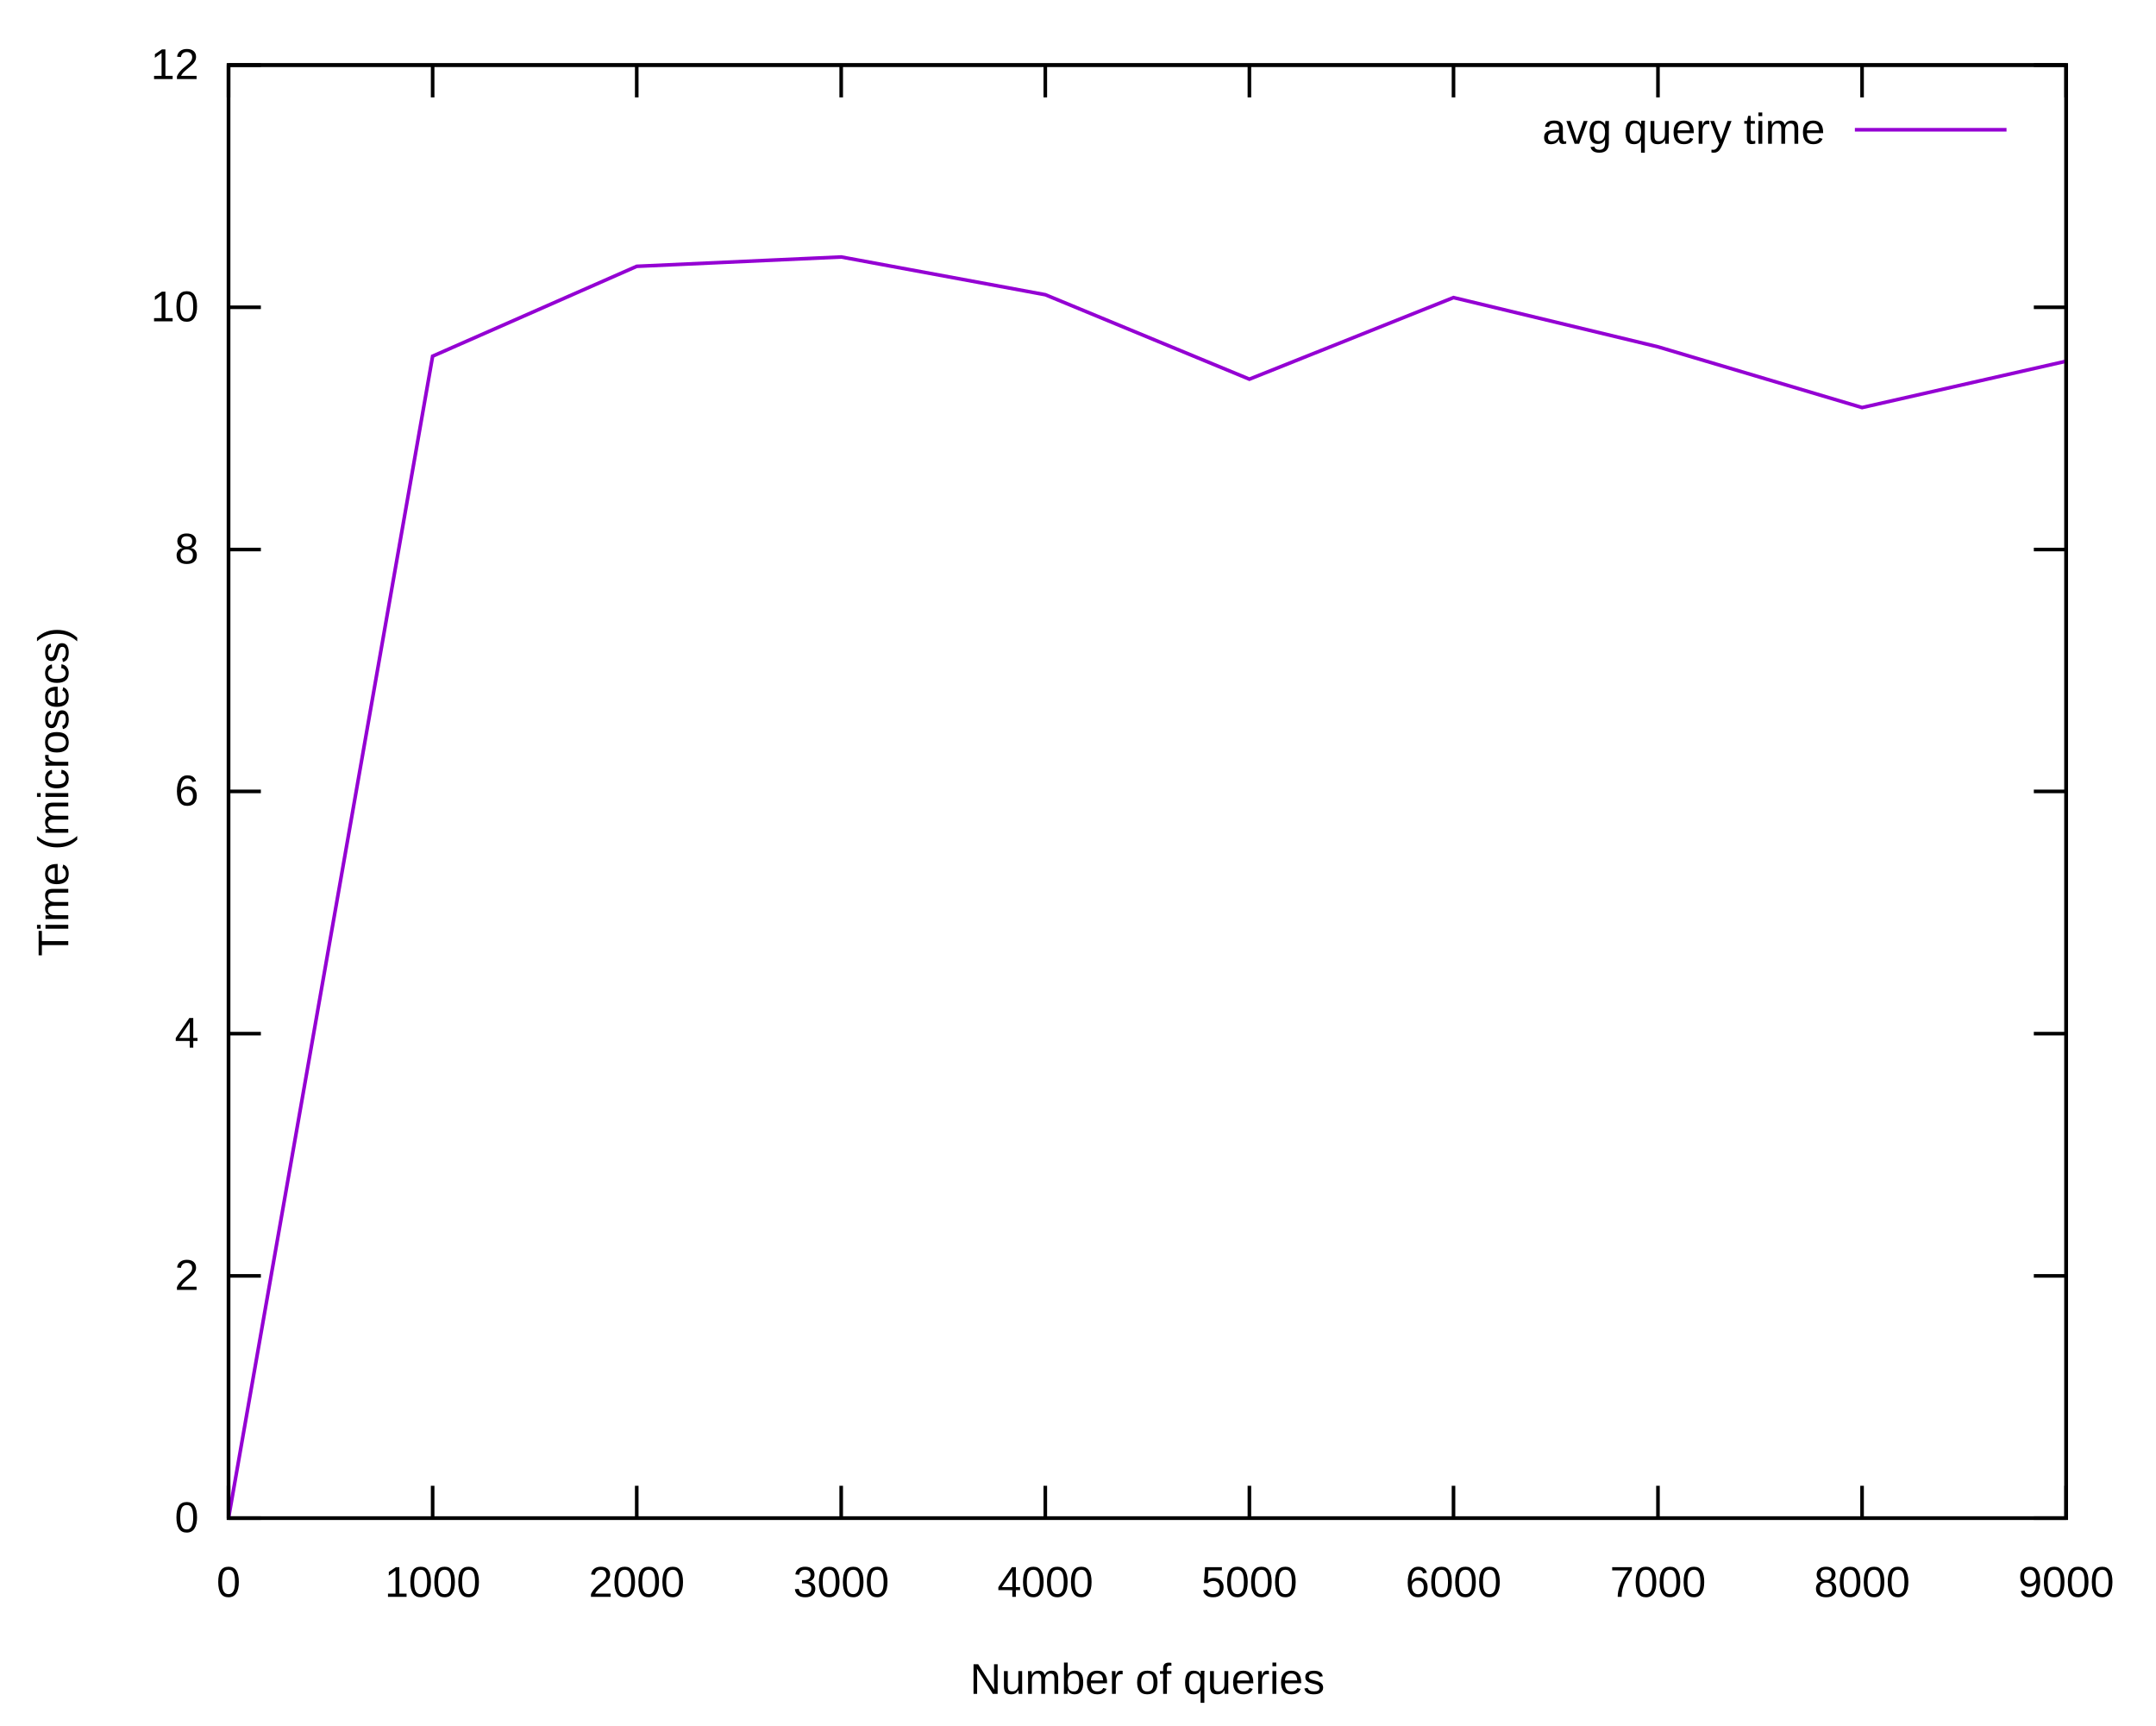
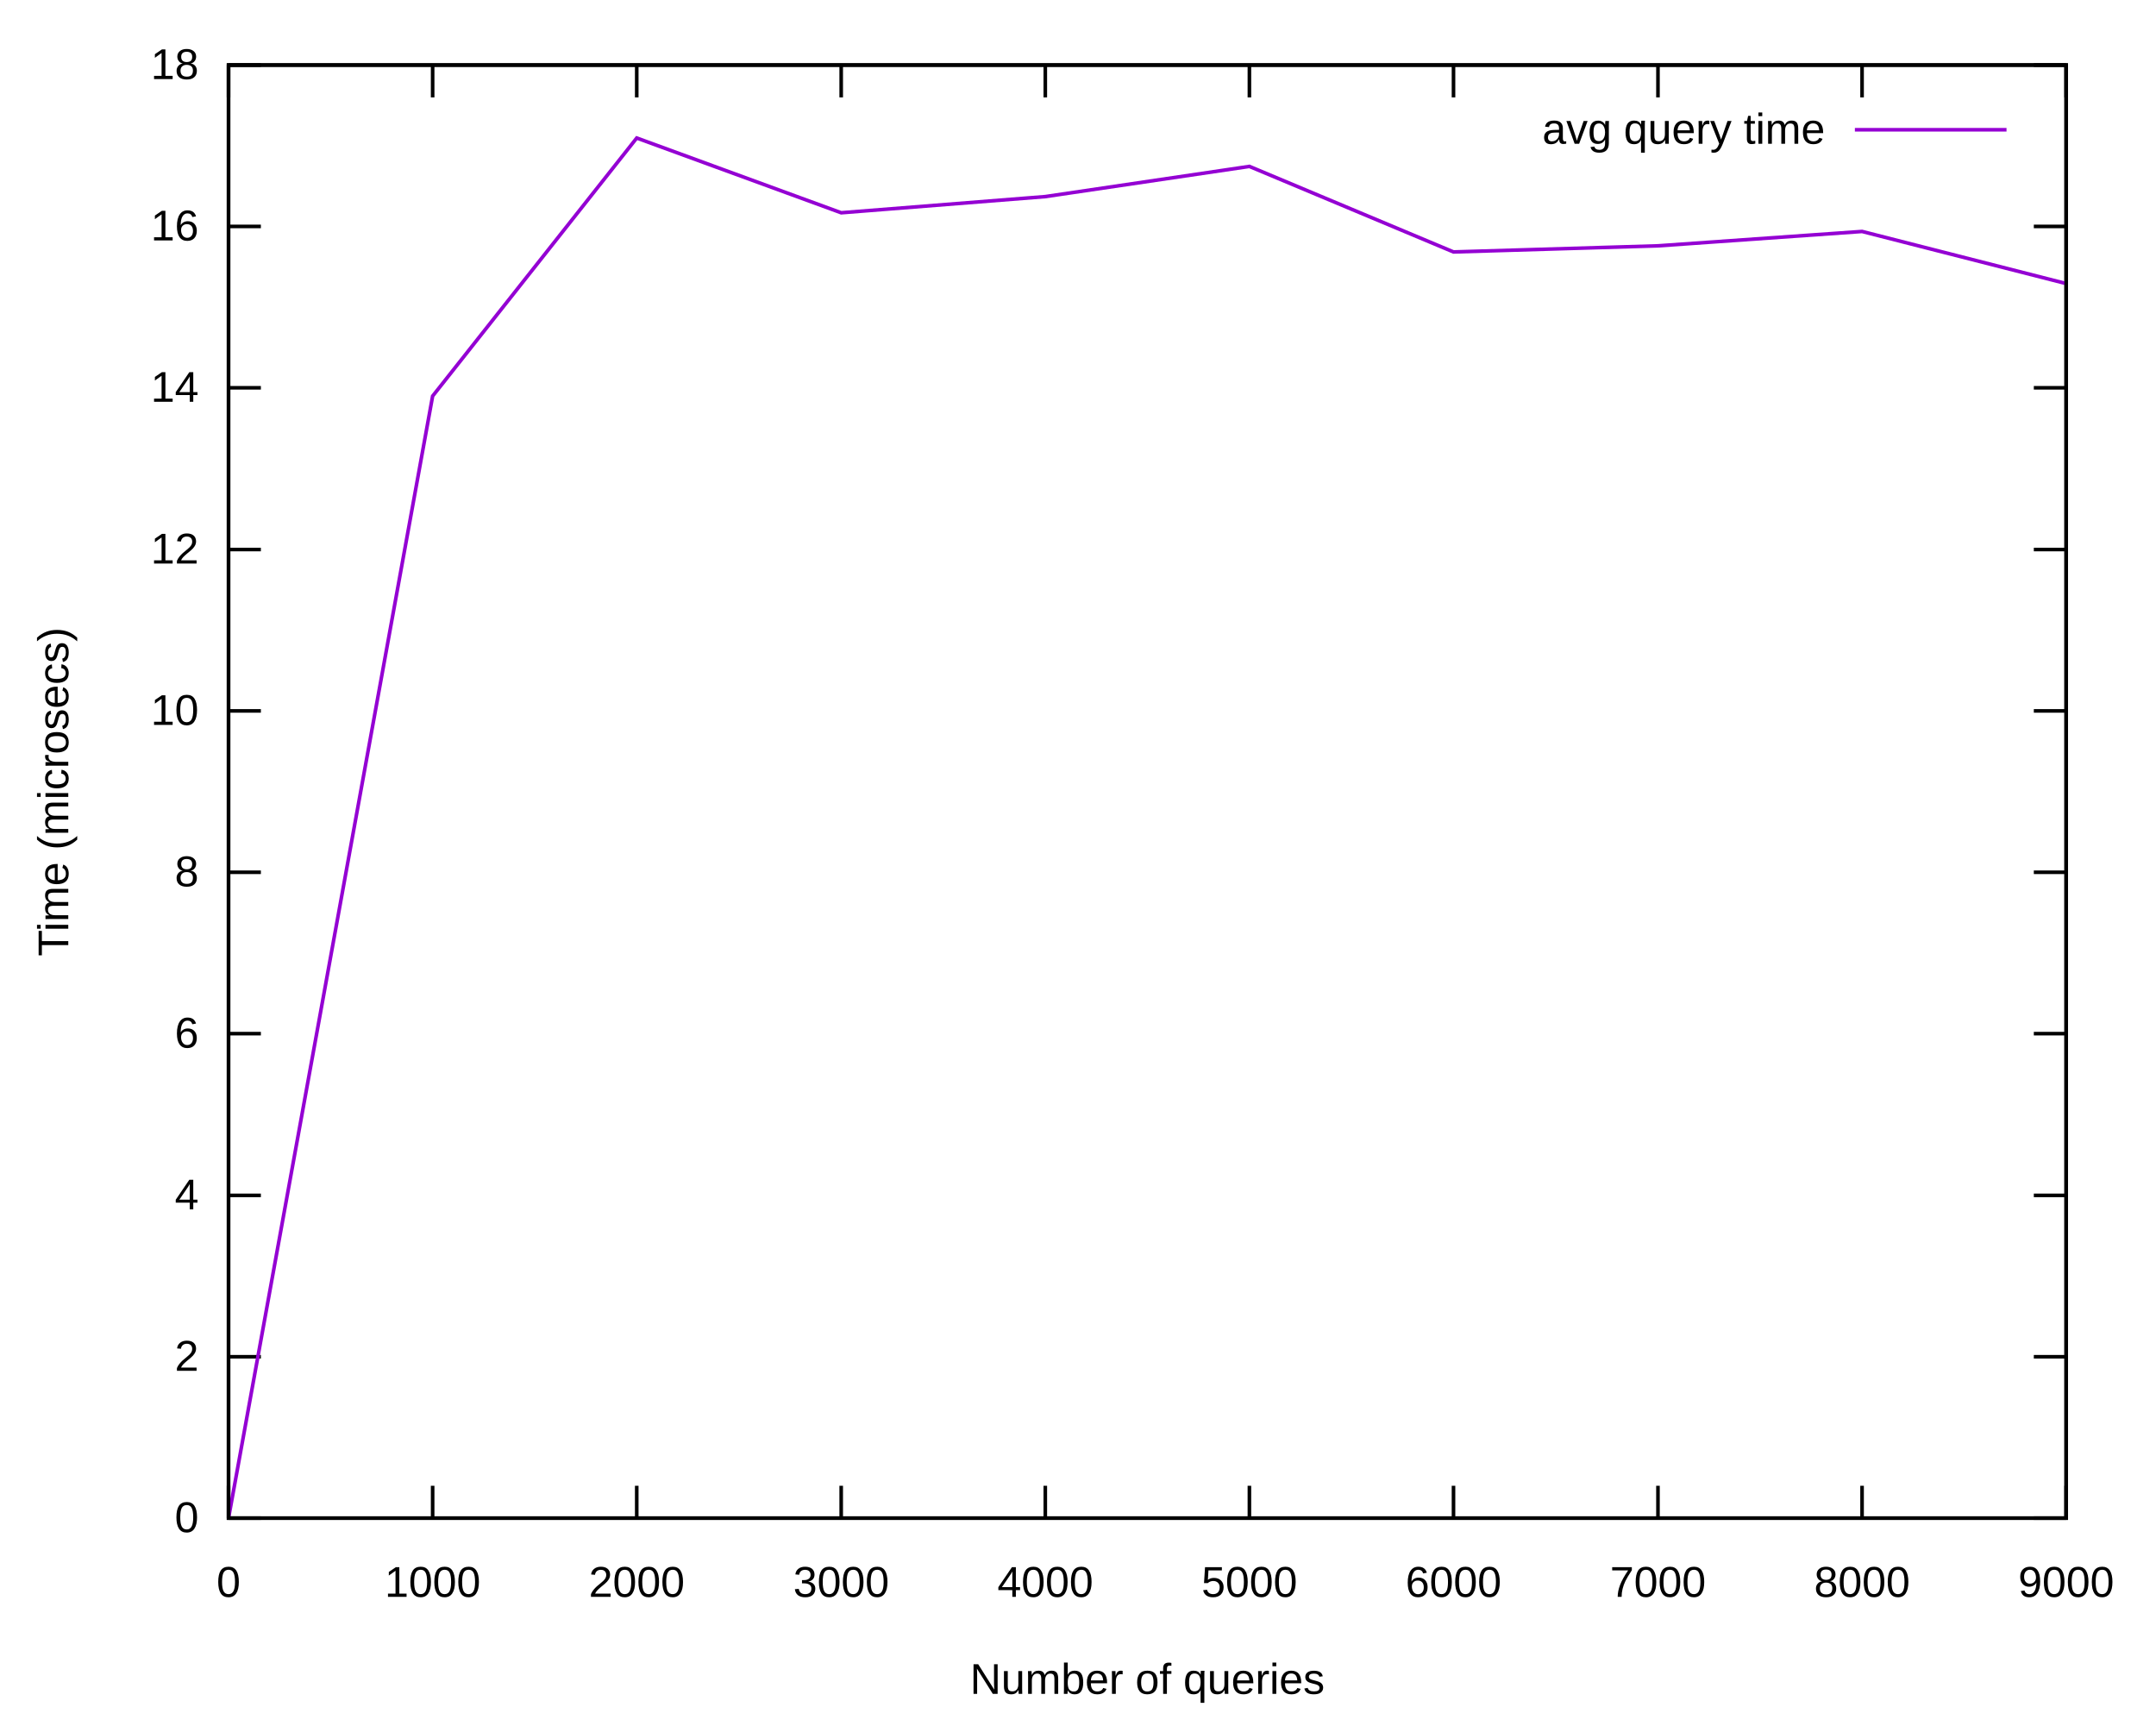
<svg xmlns="http://www.w3.org/2000/svg" xmlns:xlink="http://www.w3.org/1999/xlink" width="600" height="480" viewBox="0 0 600 480">
  <g id="gnuplot_canvas">
    <rect x="0" y="0" width="600" height="480" fill="none" />
    <defs>
      <circle id="gpDot" r="0.5" stroke-width="0.5" stroke="currentColor" />
      <path id="gpPt0" stroke-width="0.222" stroke="currentColor" d="M-1,0 h2 M0,-1 v2" />
      <path id="gpPt1" stroke-width="0.222" stroke="currentColor" d="M-1,-1 L1,1 M1,-1 L-1,1" />
      <path id="gpPt2" stroke-width="0.222" stroke="currentColor" d="M-1,0 L1,0 M0,-1 L0,1 M-1,-1 L1,1 M-1,1 L1,-1" />
      <rect id="gpPt3" stroke-width="0.222" stroke="currentColor" x="-1" y="-1" width="2" height="2" />
      <rect id="gpPt4" stroke-width="0.222" stroke="currentColor" fill="currentColor" x="-1" y="-1" width="2" height="2" />
      <circle id="gpPt5" stroke-width="0.222" stroke="currentColor" cx="0" cy="0" r="1" />
      <use xlink:href="#gpPt5" id="gpPt6" fill="currentColor" stroke="none" />
      <path id="gpPt7" stroke-width="0.222" stroke="currentColor" d="M0,-1.33 L-1.33,0.67 L1.33,0.67 z" />
      <use xlink:href="#gpPt7" id="gpPt8" fill="currentColor" stroke="none" />
      <use xlink:href="#gpPt7" id="gpPt9" stroke="currentColor" transform="rotate(180)" />
      <use xlink:href="#gpPt9" id="gpPt10" fill="currentColor" stroke="none" />
      <use xlink:href="#gpPt3" id="gpPt11" stroke="currentColor" transform="rotate(45)" />
      <use xlink:href="#gpPt11" id="gpPt12" fill="currentColor" stroke="none" />
      <path id="gpPt13" stroke-width="0.222" stroke="currentColor" d="M0,1.330 L1.265,0.411 L0.782,-1.067 L-0.782,-1.076 L-1.265,0.411 z" />
      <use xlink:href="#gpPt13" id="gpPt14" fill="currentColor" stroke="none" />
      <filter id="textbox" filterUnits="objectBoundingBox" x="0" y="0" height="1" width="1">
        <feFlood flood-color="white" flood-opacity="1" result="bgnd" />
        <feComposite in="SourceGraphic" in2="bgnd" operator="atop" />
      </filter>
      <filter id="greybox" filterUnits="objectBoundingBox" x="0" y="0" height="1" width="1">
        <feFlood flood-color="lightgrey" flood-opacity="1" result="grey" />
        <feComposite in="SourceGraphic" in2="grey" operator="atop" />
      </filter>
    </defs>
    <g fill="none" color="white" stroke="currentColor" stroke-width="1.00" stroke-linecap="butt" stroke-linejoin="miter">
</g>
    <g fill="none" color="black" stroke="currentColor" stroke-width="1.00" stroke-linecap="butt" stroke-linejoin="miter">
      <path stroke="black" d="M63.6,422.4 L72.6,422.4 M575.0,422.4 L566.0,422.4  " />
      <g transform="translate(55.3,426.3)" stroke="none" fill="black" font-family="Arial" font-size="12.00" text-anchor="end">
        <text>
          <tspan font-family="Arial"> 0</tspan>
        </text>
      </g>
    </g>
    <g fill="none" color="black" stroke="currentColor" stroke-width="1.00" stroke-linecap="butt" stroke-linejoin="miter">
-       <path stroke="black" d="M63.6,355.0 L72.6,355.0 M575.0,355.0 L566.0,355.0  " />
-       <g transform="translate(55.3,358.9)" stroke="none" fill="black" font-family="Arial" font-size="12.00" text-anchor="end">
+       <path stroke="black" d="M63.6,377.5 L72.6,377.5 M575.0,377.5 L566.0,377.5  " />
+       <g transform="translate(55.3,381.4)" stroke="none" fill="black" font-family="Arial" font-size="12.00" text-anchor="end">
        <text>
          <tspan font-family="Arial"> 2</tspan>
+         </text>
+       </g>
+     </g>
+     <g fill="none" color="black" stroke="currentColor" stroke-width="1.00" stroke-linecap="butt" stroke-linejoin="miter">
+       <path stroke="black" d="M63.6,332.6 L72.6,332.6 M575.0,332.6 L566.0,332.6  " />
+       <g transform="translate(55.3,336.5)" stroke="none" fill="black" font-family="Arial" font-size="12.00" text-anchor="end">
+         <text>
+           <tspan font-family="Arial"> 4</tspan>
        </text>
      </g>
    </g>
    <g fill="none" color="black" stroke="currentColor" stroke-width="1.00" stroke-linecap="butt" stroke-linejoin="miter">
      <path stroke="black" d="M63.6,287.6 L72.6,287.6 M575.0,287.6 L566.0,287.6  " />
      <g transform="translate(55.3,291.5)" stroke="none" fill="black" font-family="Arial" font-size="12.00" text-anchor="end">
        <text>
-           <tspan font-family="Arial"> 4</tspan>
-         </text>
-       </g>
-     </g>
-     <g fill="none" color="black" stroke="currentColor" stroke-width="1.00" stroke-linecap="butt" stroke-linejoin="miter">
-       <path stroke="black" d="M63.6,220.2 L72.6,220.2 M575.0,220.2 L566.0,220.2  " />
-       <g transform="translate(55.3,224.1)" stroke="none" fill="black" font-family="Arial" font-size="12.00" text-anchor="end">
-         <text>
          <tspan font-family="Arial"> 6</tspan>
+         </text>
+       </g>
+     </g>
+     <g fill="none" color="black" stroke="currentColor" stroke-width="1.00" stroke-linecap="butt" stroke-linejoin="miter">
+       <path stroke="black" d="M63.6,242.7 L72.6,242.7 M575.0,242.7 L566.0,242.7  " />
+       <g transform="translate(55.3,246.6)" stroke="none" fill="black" font-family="Arial" font-size="12.00" text-anchor="end">
+         <text>
+           <tspan font-family="Arial"> 8</tspan>
+         </text>
+       </g>
+     </g>
+     <g fill="none" color="black" stroke="currentColor" stroke-width="1.00" stroke-linecap="butt" stroke-linejoin="miter">
+       <path stroke="black" d="M63.6,197.8 L72.6,197.8 M575.0,197.8 L566.0,197.8  " />
+       <g transform="translate(55.3,201.7)" stroke="none" fill="black" font-family="Arial" font-size="12.00" text-anchor="end">
+         <text>
+           <tspan font-family="Arial"> 10</tspan>
        </text>
      </g>
    </g>
    <g fill="none" color="black" stroke="currentColor" stroke-width="1.00" stroke-linecap="butt" stroke-linejoin="miter">
      <path stroke="black" d="M63.6,152.9 L72.6,152.9 M575.0,152.9 L566.0,152.9  " />
      <g transform="translate(55.3,156.8)" stroke="none" fill="black" font-family="Arial" font-size="12.00" text-anchor="end">
        <text>
-           <tspan font-family="Arial"> 8</tspan>
-         </text>
-       </g>
-     </g>
-     <g fill="none" color="black" stroke="currentColor" stroke-width="1.00" stroke-linecap="butt" stroke-linejoin="miter">
-       <path stroke="black" d="M63.6,85.5 L72.6,85.5 M575.0,85.5 L566.0,85.5  " />
-       <g transform="translate(55.3,89.4)" stroke="none" fill="black" font-family="Arial" font-size="12.00" text-anchor="end">
-         <text>
-           <tspan font-family="Arial"> 10</tspan>
+           <tspan font-family="Arial"> 12</tspan>
+         </text>
+       </g>
+     </g>
+     <g fill="none" color="black" stroke="currentColor" stroke-width="1.00" stroke-linecap="butt" stroke-linejoin="miter">
+       <path stroke="black" d="M63.6,107.9 L72.6,107.9 M575.0,107.9 L566.0,107.9  " />
+       <g transform="translate(55.3,111.8)" stroke="none" fill="black" font-family="Arial" font-size="12.00" text-anchor="end">
+         <text>
+           <tspan font-family="Arial"> 14</tspan>
+         </text>
+       </g>
+     </g>
+     <g fill="none" color="black" stroke="currentColor" stroke-width="1.00" stroke-linecap="butt" stroke-linejoin="miter">
+       <path stroke="black" d="M63.6,63.0 L72.6,63.0 M575.0,63.0 L566.0,63.0  " />
+       <g transform="translate(55.3,66.9)" stroke="none" fill="black" font-family="Arial" font-size="12.00" text-anchor="end">
+         <text>
+           <tspan font-family="Arial"> 16</tspan>
        </text>
      </g>
    </g>
    <g fill="none" color="black" stroke="currentColor" stroke-width="1.00" stroke-linecap="butt" stroke-linejoin="miter">
      <path stroke="black" d="M63.6,18.1 L72.6,18.1 M575.0,18.1 L566.0,18.1  " />
      <g transform="translate(55.3,22.0)" stroke="none" fill="black" font-family="Arial" font-size="12.00" text-anchor="end">
        <text>
-           <tspan font-family="Arial"> 12</tspan>
+           <tspan font-family="Arial"> 18</tspan>
        </text>
      </g>
    </g>
    <g fill="none" color="black" stroke="currentColor" stroke-width="1.00" stroke-linecap="butt" stroke-linejoin="miter">
      <path stroke="black" d="M63.6,422.4 L63.6,413.4 M63.6,18.1 L63.6,27.1  " />
      <g transform="translate(63.6,444.3)" stroke="none" fill="black" font-family="Arial" font-size="12.00" text-anchor="middle">
        <text>
          <tspan font-family="Arial"> 0</tspan>
        </text>
      </g>
    </g>
    <g fill="none" color="black" stroke="currentColor" stroke-width="1.00" stroke-linecap="butt" stroke-linejoin="miter">
      <path stroke="black" d="M120.4,422.4 L120.4,413.4 M120.4,18.1 L120.4,27.1  " />
      <g transform="translate(120.4,444.3)" stroke="none" fill="black" font-family="Arial" font-size="12.00" text-anchor="middle">
        <text>
          <tspan font-family="Arial"> 1000</tspan>
        </text>
      </g>
    </g>
    <g fill="none" color="black" stroke="currentColor" stroke-width="1.00" stroke-linecap="butt" stroke-linejoin="miter">
      <path stroke="black" d="M177.2,422.4 L177.2,413.4 M177.2,18.1 L177.2,27.1  " />
      <g transform="translate(177.2,444.3)" stroke="none" fill="black" font-family="Arial" font-size="12.00" text-anchor="middle">
        <text>
          <tspan font-family="Arial"> 2000</tspan>
        </text>
      </g>
    </g>
    <g fill="none" color="black" stroke="currentColor" stroke-width="1.00" stroke-linecap="butt" stroke-linejoin="miter">
      <path stroke="black" d="M234.1,422.4 L234.1,413.4 M234.1,18.1 L234.1,27.1  " />
      <g transform="translate(234.1,444.3)" stroke="none" fill="black" font-family="Arial" font-size="12.00" text-anchor="middle">
        <text>
          <tspan font-family="Arial"> 3000</tspan>
        </text>
      </g>
    </g>
    <g fill="none" color="black" stroke="currentColor" stroke-width="1.00" stroke-linecap="butt" stroke-linejoin="miter">
      <path stroke="black" d="M290.9,422.4 L290.9,413.4 M290.9,18.1 L290.9,27.1  " />
      <g transform="translate(290.9,444.3)" stroke="none" fill="black" font-family="Arial" font-size="12.00" text-anchor="middle">
        <text>
          <tspan font-family="Arial"> 4000</tspan>
        </text>
      </g>
    </g>
    <g fill="none" color="black" stroke="currentColor" stroke-width="1.00" stroke-linecap="butt" stroke-linejoin="miter">
      <path stroke="black" d="M347.7,422.4 L347.7,413.4 M347.7,18.1 L347.7,27.1  " />
      <g transform="translate(347.7,444.3)" stroke="none" fill="black" font-family="Arial" font-size="12.00" text-anchor="middle">
        <text>
          <tspan font-family="Arial"> 5000</tspan>
        </text>
      </g>
    </g>
    <g fill="none" color="black" stroke="currentColor" stroke-width="1.00" stroke-linecap="butt" stroke-linejoin="miter">
      <path stroke="black" d="M404.5,422.4 L404.5,413.4 M404.5,18.1 L404.5,27.1  " />
      <g transform="translate(404.5,444.3)" stroke="none" fill="black" font-family="Arial" font-size="12.00" text-anchor="middle">
        <text>
          <tspan font-family="Arial"> 6000</tspan>
        </text>
      </g>
    </g>
    <g fill="none" color="black" stroke="currentColor" stroke-width="1.00" stroke-linecap="butt" stroke-linejoin="miter">
      <path stroke="black" d="M461.4,422.4 L461.4,413.4 M461.4,18.1 L461.4,27.1  " />
      <g transform="translate(461.4,444.3)" stroke="none" fill="black" font-family="Arial" font-size="12.00" text-anchor="middle">
        <text>
          <tspan font-family="Arial"> 7000</tspan>
        </text>
      </g>
    </g>
    <g fill="none" color="black" stroke="currentColor" stroke-width="1.00" stroke-linecap="butt" stroke-linejoin="miter">
      <path stroke="black" d="M518.2,422.4 L518.2,413.4 M518.2,18.1 L518.2,27.1  " />
      <g transform="translate(518.2,444.3)" stroke="none" fill="black" font-family="Arial" font-size="12.00" text-anchor="middle">
        <text>
          <tspan font-family="Arial"> 8000</tspan>
        </text>
      </g>
    </g>
    <g fill="none" color="black" stroke="currentColor" stroke-width="1.00" stroke-linecap="butt" stroke-linejoin="miter">
      <path stroke="black" d="M575.0,422.4 L575.0,413.4 M575.0,18.1 L575.0,27.1  " />
      <g transform="translate(575.0,444.3)" stroke="none" fill="black" font-family="Arial" font-size="12.00" text-anchor="middle">
        <text>
          <tspan font-family="Arial"> 9000</tspan>
        </text>
      </g>
    </g>
    <g fill="none" color="black" stroke="currentColor" stroke-width="1.00" stroke-linecap="butt" stroke-linejoin="miter">
</g>
    <g fill="none" color="black" stroke="currentColor" stroke-width="1.00" stroke-linecap="butt" stroke-linejoin="miter">
      <path stroke="black" d="M63.6,18.1 L63.6,422.4 L575.0,422.4 L575.0,18.1 L63.6,18.1 Z  " />
    </g>
    <g fill="none" color="black" stroke="currentColor" stroke-width="1.00" stroke-linecap="butt" stroke-linejoin="miter">
      <g transform="translate(19.0,220.3) rotate(270)" stroke="none" fill="black" font-family="Arial" font-size="12.00" text-anchor="middle">
        <text>
          <tspan font-family="Arial">Time (microsecs)</tspan>
        </text>
      </g>
    </g>
    <g fill="none" color="black" stroke="currentColor" stroke-width="1.00" stroke-linecap="butt" stroke-linejoin="miter">
      <g transform="translate(319.3,471.3)" stroke="none" fill="black" font-family="Arial" font-size="12.00" text-anchor="middle">
        <text>
          <tspan font-family="Arial">Number of queries</tspan>
        </text>
      </g>
    </g>
    <g fill="none" color="black" stroke="currentColor" stroke-width="1.00" stroke-linecap="butt" stroke-linejoin="miter">
</g>
    <g id="gnuplot_plot_1">
      <g fill="none" color="black" stroke="currentColor" stroke-width="1.00" stroke-linecap="butt" stroke-linejoin="miter">
        <g transform="translate(507.9,40.0)" stroke="none" fill="black" font-family="Arial" font-size="12.00" text-anchor="end">
          <text>
            <tspan font-family="Arial">avg query time</tspan>
          </text>
        </g>
      </g>
      <g fill="none" color="black" stroke="currentColor" stroke-width="1.00" stroke-linecap="butt" stroke-linejoin="miter">
-         <path stroke="rgb(148,   0, 211)" d="M516.2,36.1 L558.4,36.1 M63.6,422.4 L120.4,99.1 L177.2,74.1 L234.1,71.5 L290.9,82.0 L347.7,105.5   L404.5,82.8 L461.4,96.5 L518.2,113.4 L575.0,100.5  " />
+         <path stroke="rgb(148,   0, 211)" d="M516.2,36.1 L558.4,36.1 M63.6,422.4 L120.4,110.2 L177.2,38.4 L234.1,59.2 L290.9,54.7 L347.7,46.3   L404.5,70.1 L461.4,68.4 L518.2,64.4 L575.0,78.9  " />
      </g>
    </g>
    <g fill="none" color="white" stroke="rgb(148,   0, 211)" stroke-width="2.00" stroke-linecap="butt" stroke-linejoin="miter">
</g>
    <g fill="none" color="black" stroke="currentColor" stroke-width="2.00" stroke-linecap="butt" stroke-linejoin="miter">
</g>
    <g fill="none" color="black" stroke="black" stroke-width="1.00" stroke-linecap="butt" stroke-linejoin="miter">
</g>
    <g fill="none" color="black" stroke="currentColor" stroke-width="1.00" stroke-linecap="butt" stroke-linejoin="miter">
      <path stroke="black" d="M63.6,18.1 L63.6,422.4 L575.0,422.4 L575.0,18.1 L63.6,18.1 Z  " />
    </g>
    <g fill="none" color="black" stroke="currentColor" stroke-width="1.00" stroke-linecap="butt" stroke-linejoin="miter">
</g>
  </g>
</svg>
